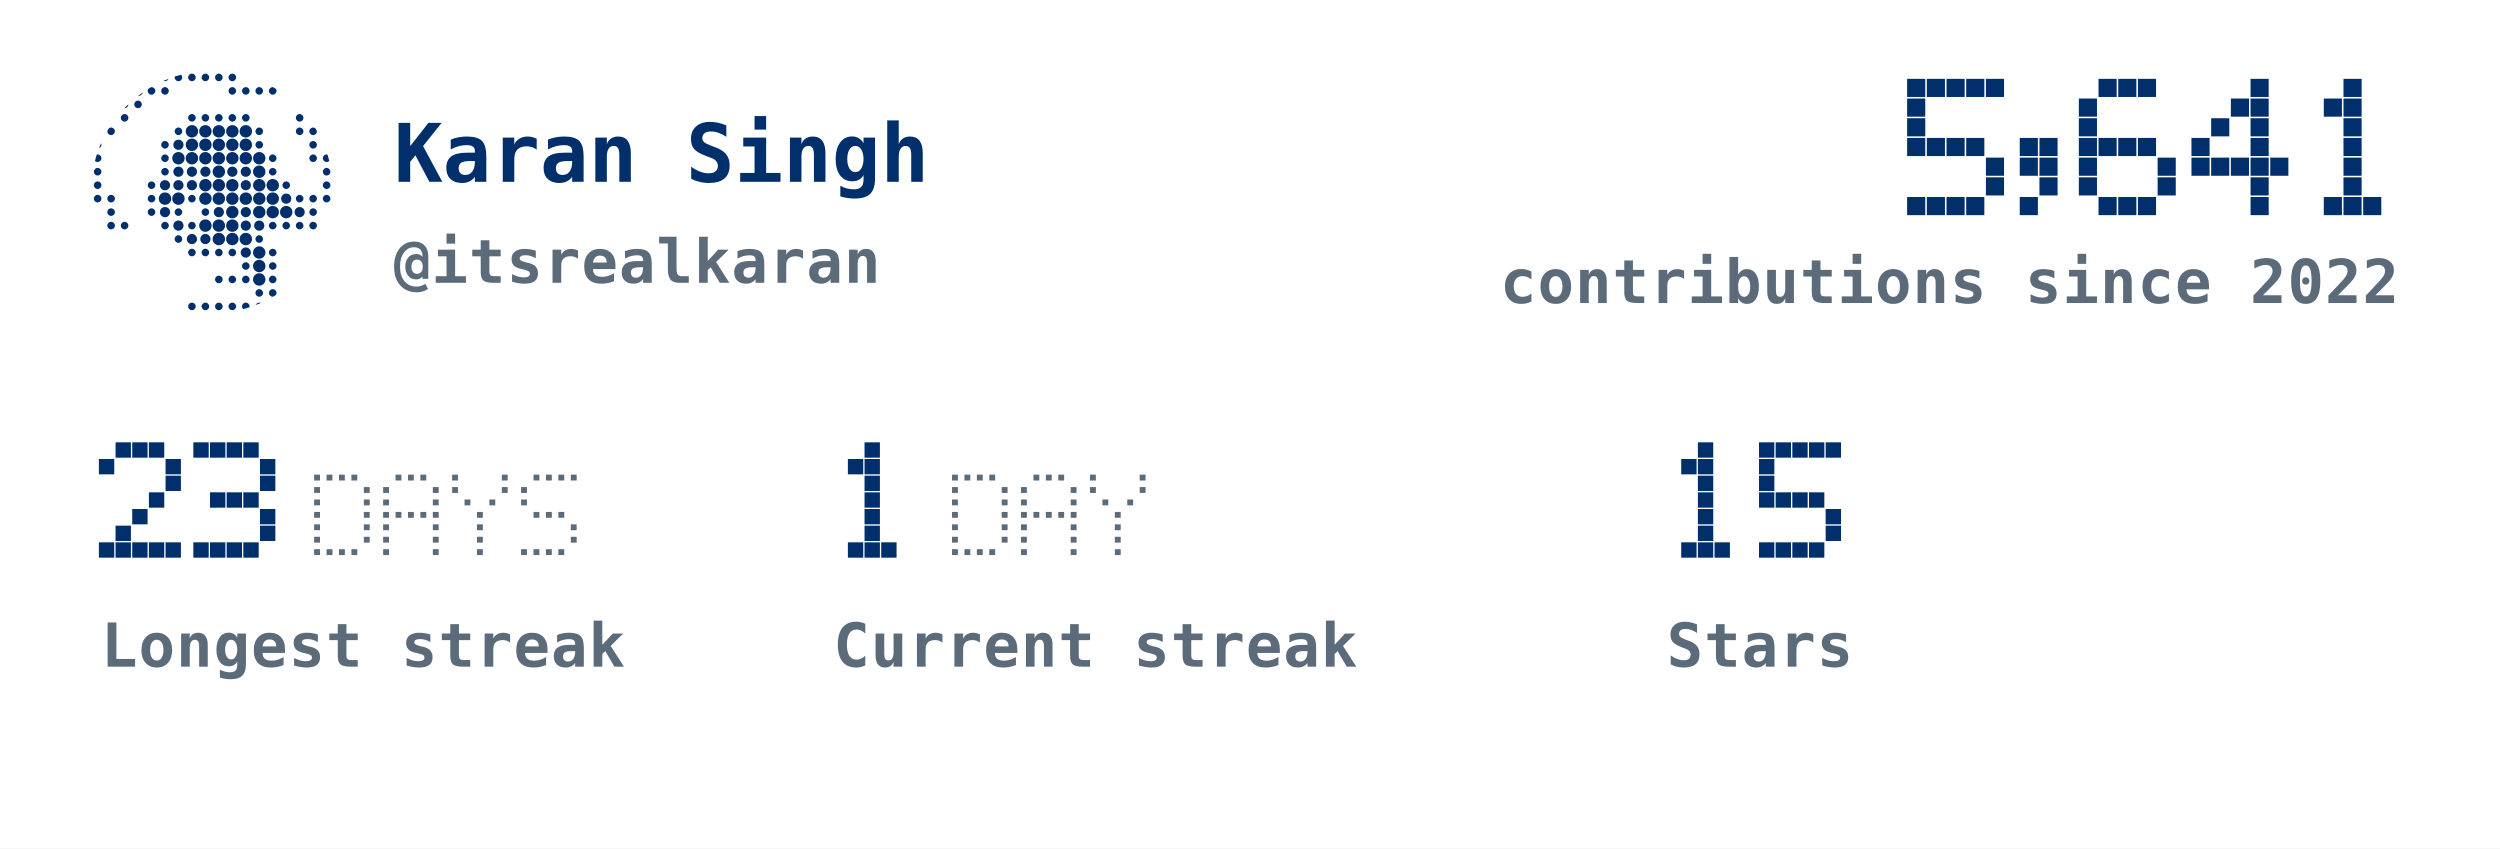
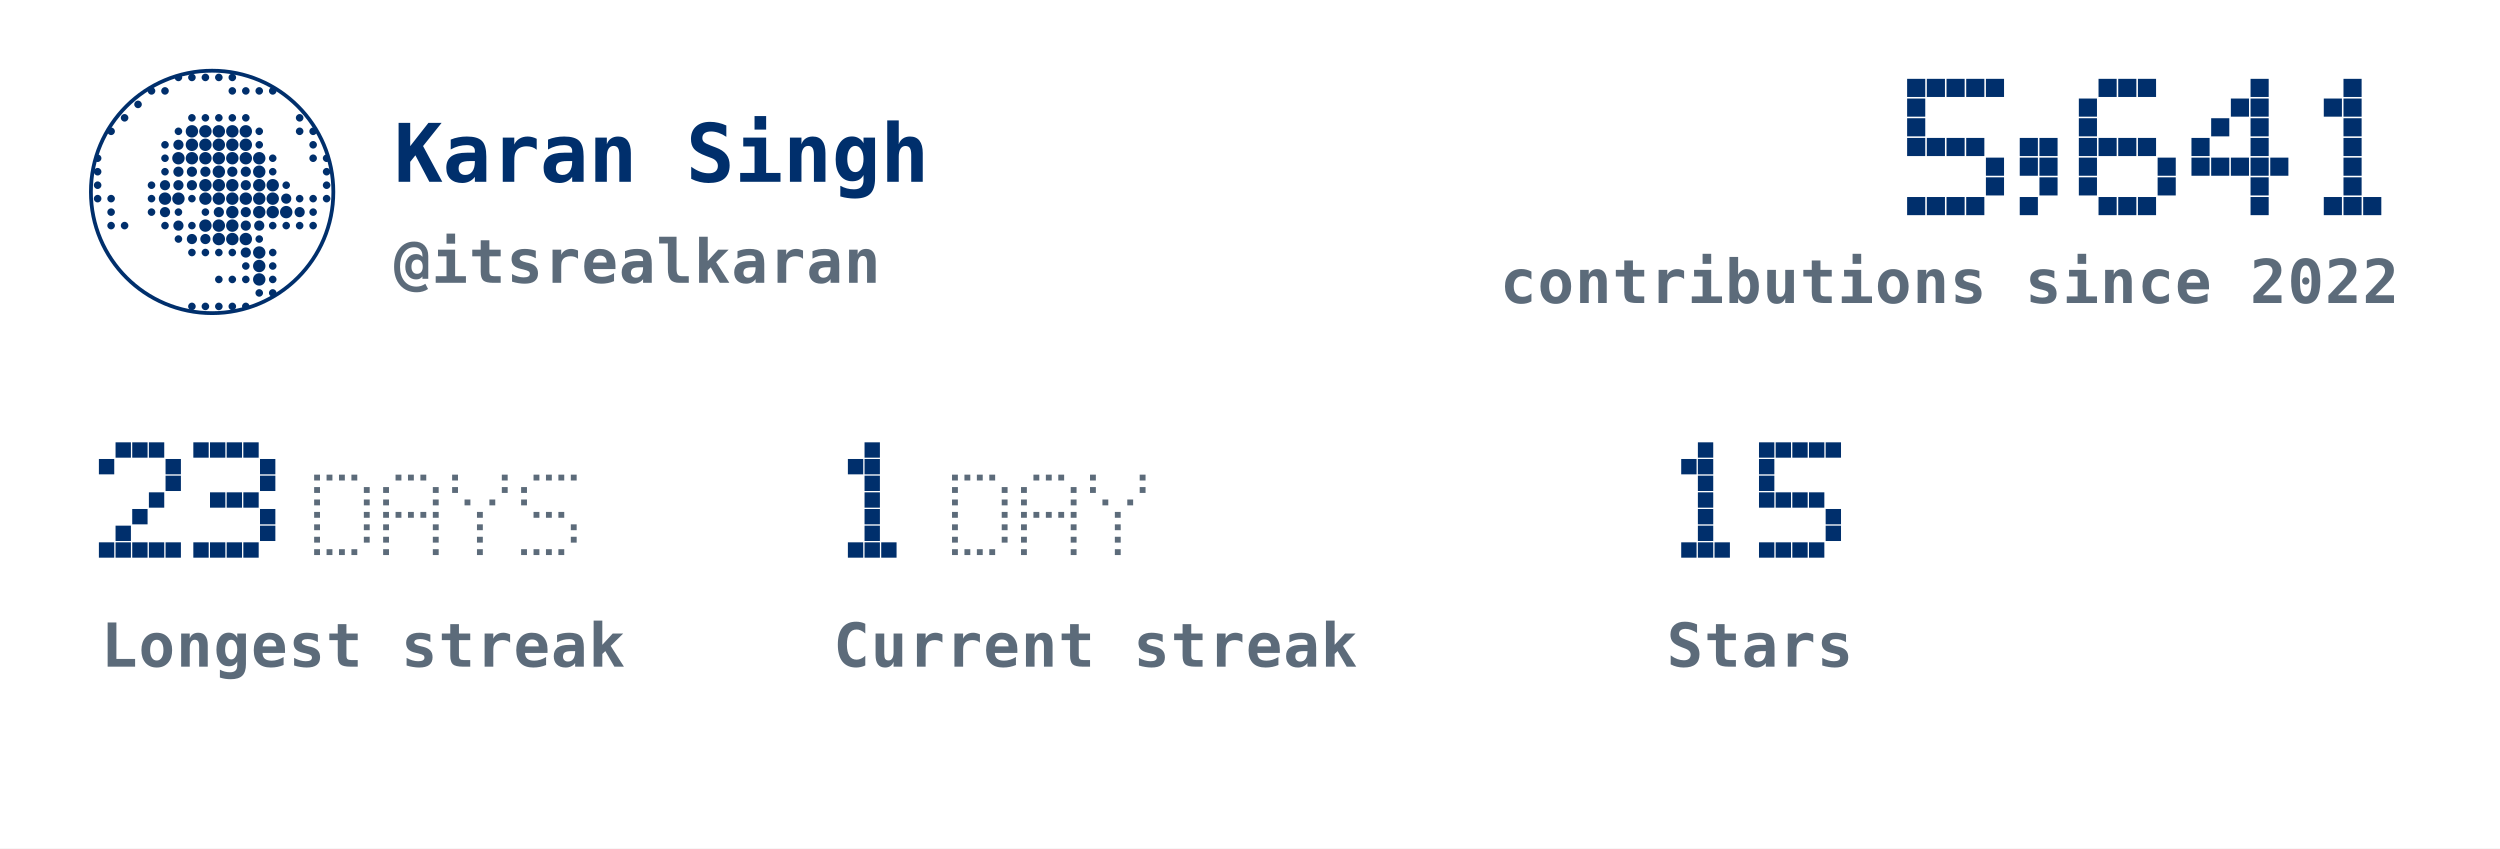
<svg xmlns="http://www.w3.org/2000/svg" width="495" height="168" viewBox="0 0 495 168" role="img">
  <rect width="495" height="168" fill="#FFFFFF" />
  <rect x="20" y="20" width="0" height="0" fill="#002F6C" />
  <clipPath id="pfp">
    <circle cx="42.00" cy="38.00" r="24.00" />
  </clipPath>
  <g clip-path="url(#pfp)">
    <circle cx="27.33" cy="15.33" r="0.75" fill="#002F6C" />
    <circle cx="32.67" cy="15.33" r="0.75" fill="#002F6C" />
    <circle cx="35.33" cy="15.33" r="0.75" fill="#002F6C" />
    <circle cx="38.00" cy="15.33" r="0.75" fill="#002F6C" />
    <circle cx="40.67" cy="15.33" r="0.75" fill="#002F6C" />
    <circle cx="43.33" cy="15.33" r="0.75" fill="#002F6C" />
    <circle cx="46.00" cy="15.33" r="0.75" fill="#002F6C" />
    <circle cx="24.67" cy="18.00" r="0.75" fill="#002F6C" />
    <circle cx="27.33" cy="18.00" r="1.01" fill="#002F6C" />
    <circle cx="30.00" cy="18.00" r="0.75" fill="#002F6C" />
    <circle cx="32.67" cy="18.00" r="0.75" fill="#002F6C" />
    <circle cx="46.00" cy="18.00" r="0.75" fill="#002F6C" />
    <circle cx="48.67" cy="18.00" r="0.75" fill="#002F6C" />
    <circle cx="51.33" cy="18.00" r="0.75" fill="#002F6C" />
    <circle cx="54.00" cy="18.00" r="0.75" fill="#002F6C" />
    <circle cx="24.67" cy="20.67" r="0.75" fill="#002F6C" />
    <circle cx="27.33" cy="20.67" r="0.75" fill="#002F6C" />
    <circle cx="22.00" cy="23.33" r="0.75" fill="#002F6C" />
    <circle cx="24.67" cy="23.33" r="0.75" fill="#002F6C" />
    <circle cx="38.00" cy="23.33" r="0.75" fill="#002F6C" />
    <circle cx="40.67" cy="23.33" r="0.75" fill="#002F6C" />
    <circle cx="43.33" cy="23.33" r="0.75" fill="#002F6C" />
    <circle cx="46.00" cy="23.33" r="0.75" fill="#002F6C" />
    <circle cx="48.67" cy="23.33" r="0.75" fill="#002F6C" />
    <circle cx="59.33" cy="23.33" r="0.75" fill="#002F6C" />
    <circle cx="22.00" cy="26.00" r="0.75" fill="#002F6C" />
    <circle cx="35.33" cy="26.00" r="0.75" fill="#002F6C" />
    <circle cx="38.00" cy="26.00" r="1.23" fill="#002F6C" />
    <circle cx="40.67" cy="26.00" r="1.23" fill="#002F6C" />
    <circle cx="43.33" cy="26.00" r="1.23" fill="#002F6C" />
    <circle cx="46.00" cy="26.00" r="1.23" fill="#002F6C" />
    <circle cx="48.67" cy="26.00" r="1.23" fill="#002F6C" />
    <circle cx="51.33" cy="26.00" r="0.75" fill="#002F6C" />
    <circle cx="59.33" cy="26.00" r="0.75" fill="#002F6C" />
    <circle cx="62.00" cy="26.00" r="0.75" fill="#002F6C" />
    <circle cx="19.33" cy="28.67" r="0.75" fill="#002F6C" />
    <circle cx="32.67" cy="28.67" r="0.75" fill="#002F6C" />
    <circle cx="35.33" cy="28.67" r="1.01" fill="#002F6C" />
    <circle cx="38.00" cy="28.67" r="1.23" fill="#002F6C" />
    <circle cx="40.67" cy="28.67" r="1.23" fill="#002F6C" />
    <circle cx="43.33" cy="28.67" r="1.23" fill="#002F6C" />
    <circle cx="46.00" cy="28.67" r="1.23" fill="#002F6C" />
    <circle cx="48.67" cy="28.67" r="1.23" fill="#002F6C" />
    <circle cx="51.33" cy="28.67" r="0.75" fill="#002F6C" />
    <circle cx="62.00" cy="28.67" r="0.75" fill="#002F6C" />
    <circle cx="19.33" cy="31.33" r="0.75" fill="#002F6C" />
    <circle cx="32.67" cy="31.33" r="0.75" fill="#002F6C" />
    <circle cx="35.33" cy="31.33" r="1.23" fill="#002F6C" />
    <circle cx="38.00" cy="31.33" r="1.23" fill="#002F6C" />
    <circle cx="40.67" cy="31.33" r="1.23" fill="#002F6C" />
    <circle cx="43.33" cy="31.33" r="1.23" fill="#002F6C" />
    <circle cx="46.00" cy="31.33" r="1.23" fill="#002F6C" />
    <circle cx="48.67" cy="31.33" r="1.23" fill="#002F6C" />
    <circle cx="51.33" cy="31.33" r="1.23" fill="#002F6C" />
    <circle cx="54.00" cy="31.33" r="0.75" fill="#002F6C" />
    <circle cx="62.00" cy="31.33" r="0.75" fill="#002F6C" />
    <circle cx="64.67" cy="31.33" r="0.75" fill="#002F6C" />
    <circle cx="19.33" cy="34.00" r="0.75" fill="#002F6C" />
    <circle cx="32.67" cy="34.00" r="0.75" fill="#002F6C" />
    <circle cx="35.33" cy="34.00" r="1.01" fill="#002F6C" />
    <circle cx="38.00" cy="34.00" r="1.01" fill="#002F6C" />
    <circle cx="40.67" cy="34.00" r="1.01" fill="#002F6C" />
    <circle cx="43.33" cy="34.00" r="1.23" fill="#002F6C" />
    <circle cx="46.00" cy="34.00" r="1.01" fill="#002F6C" />
    <circle cx="48.67" cy="34.00" r="1.01" fill="#002F6C" />
    <circle cx="51.33" cy="34.00" r="1.23" fill="#002F6C" />
    <circle cx="54.00" cy="34.00" r="0.75" fill="#002F6C" />
    <circle cx="64.67" cy="34.00" r="0.75" fill="#002F6C" />
    <circle cx="19.33" cy="36.67" r="0.75" fill="#002F6C" />
    <circle cx="30.00" cy="36.67" r="0.75" fill="#002F6C" />
    <circle cx="32.67" cy="36.67" r="1.01" fill="#002F6C" />
    <circle cx="35.33" cy="36.67" r="1.01" fill="#002F6C" />
    <circle cx="38.00" cy="36.67" r="1.01" fill="#002F6C" />
    <circle cx="40.67" cy="36.67" r="1.23" fill="#002F6C" />
    <circle cx="43.33" cy="36.67" r="1.23" fill="#002F6C" />
    <circle cx="46.00" cy="36.67" r="1.23" fill="#002F6C" />
    <circle cx="48.67" cy="36.67" r="1.01" fill="#002F6C" />
    <circle cx="51.33" cy="36.67" r="1.23" fill="#002F6C" />
    <circle cx="54.00" cy="36.67" r="1.23" fill="#002F6C" />
    <circle cx="56.67" cy="36.67" r="0.75" fill="#002F6C" />
    <circle cx="64.67" cy="36.67" r="0.75" fill="#002F6C" />
    <circle cx="19.33" cy="39.33" r="0.75" fill="#002F6C" />
    <circle cx="22.00" cy="39.33" r="0.75" fill="#002F6C" />
    <circle cx="30.00" cy="39.33" r="0.75" fill="#002F6C" />
    <circle cx="32.67" cy="39.33" r="1.23" fill="#002F6C" />
    <circle cx="35.33" cy="39.33" r="1.23" fill="#002F6C" />
    <circle cx="38.00" cy="39.33" r="0.75" fill="#002F6C" />
    <circle cx="40.67" cy="39.33" r="1.23" fill="#002F6C" />
    <circle cx="43.33" cy="39.33" r="1.23" fill="#002F6C" />
    <circle cx="46.00" cy="39.33" r="1.23" fill="#002F6C" />
    <circle cx="48.67" cy="39.33" r="1.23" fill="#002F6C" />
    <circle cx="51.33" cy="39.33" r="1.23" fill="#002F6C" />
    <circle cx="54.00" cy="39.33" r="1.23" fill="#002F6C" />
    <circle cx="56.67" cy="39.33" r="1.01" fill="#002F6C" />
    <circle cx="59.33" cy="39.33" r="0.75" fill="#002F6C" />
    <circle cx="62.00" cy="39.33" r="0.75" fill="#002F6C" />
    <circle cx="64.67" cy="39.33" r="0.75" fill="#002F6C" />
    <circle cx="22.00" cy="42.00" r="0.75" fill="#002F6C" />
    <circle cx="30.00" cy="42.00" r="0.75" fill="#002F6C" />
    <circle cx="32.67" cy="42.00" r="1.01" fill="#002F6C" />
    <circle cx="35.33" cy="42.00" r="0.75" fill="#002F6C" />
    <circle cx="40.67" cy="42.00" r="0.75" fill="#002F6C" />
    <circle cx="43.33" cy="42.00" r="1.01" fill="#002F6C" />
    <circle cx="46.00" cy="42.00" r="1.23" fill="#002F6C" />
    <circle cx="48.67" cy="42.00" r="1.01" fill="#002F6C" />
    <circle cx="51.33" cy="42.00" r="1.23" fill="#002F6C" />
    <circle cx="54.00" cy="42.00" r="1.23" fill="#002F6C" />
    <circle cx="56.67" cy="42.00" r="1.23" fill="#002F6C" />
    <circle cx="59.33" cy="42.00" r="1.01" fill="#002F6C" />
    <circle cx="62.00" cy="42.00" r="0.75" fill="#002F6C" />
    <circle cx="22.00" cy="44.67" r="0.75" fill="#002F6C" />
    <circle cx="24.67" cy="44.67" r="0.75" fill="#002F6C" />
    <circle cx="32.67" cy="44.67" r="0.75" fill="#002F6C" />
    <circle cx="35.33" cy="44.67" r="1.01" fill="#002F6C" />
    <circle cx="38.00" cy="44.67" r="0.75" fill="#002F6C" />
    <circle cx="40.67" cy="44.67" r="1.23" fill="#002F6C" />
    <circle cx="43.33" cy="44.67" r="1.23" fill="#002F6C" />
    <circle cx="46.00" cy="44.67" r="1.23" fill="#002F6C" />
    <circle cx="48.67" cy="44.67" r="1.01" fill="#002F6C" />
    <circle cx="51.33" cy="44.67" r="1.01" fill="#002F6C" />
    <circle cx="54.00" cy="44.67" r="0.75" fill="#002F6C" />
    <circle cx="56.67" cy="44.67" r="0.75" fill="#002F6C" />
    <circle cx="59.33" cy="44.67" r="0.75" fill="#002F6C" />
    <circle cx="62.00" cy="44.67" r="0.75" fill="#002F6C" />
    <circle cx="35.33" cy="47.33" r="0.75" fill="#002F6C" />
    <circle cx="38.00" cy="47.33" r="1.01" fill="#002F6C" />
    <circle cx="40.67" cy="47.33" r="1.01" fill="#002F6C" />
    <circle cx="43.33" cy="47.33" r="1.23" fill="#002F6C" />
    <circle cx="46.00" cy="47.33" r="1.23" fill="#002F6C" />
    <circle cx="48.67" cy="47.33" r="1.23" fill="#002F6C" />
    <circle cx="51.33" cy="47.33" r="0.75" fill="#002F6C" />
    <circle cx="38.00" cy="50.00" r="0.75" fill="#002F6C" />
    <circle cx="40.67" cy="50.00" r="0.75" fill="#002F6C" />
    <circle cx="43.33" cy="50.00" r="0.75" fill="#002F6C" />
    <circle cx="46.00" cy="50.00" r="0.75" fill="#002F6C" />
    <circle cx="48.67" cy="50.00" r="1.01" fill="#002F6C" />
    <circle cx="51.33" cy="50.00" r="1.23" fill="#002F6C" />
    <circle cx="54.00" cy="50.00" r="0.75" fill="#002F6C" />
    <circle cx="48.67" cy="52.67" r="0.75" fill="#002F6C" />
    <circle cx="51.33" cy="52.67" r="1.23" fill="#002F6C" />
    <circle cx="54.00" cy="52.67" r="0.75" fill="#002F6C" />
    <circle cx="43.33" cy="55.33" r="0.75" fill="#002F6C" />
    <circle cx="46.00" cy="55.33" r="0.75" fill="#002F6C" />
    <circle cx="48.67" cy="55.33" r="0.75" fill="#002F6C" />
    <circle cx="51.33" cy="55.33" r="1.23" fill="#002F6C" />
    <circle cx="54.00" cy="55.33" r="0.75" fill="#002F6C" />
    <circle cx="51.33" cy="58.00" r="0.75" fill="#002F6C" />
    <circle cx="54.00" cy="58.00" r="0.75" fill="#002F6C" />
    <circle cx="38.00" cy="60.67" r="0.75" fill="#002F6C" />
    <circle cx="40.67" cy="60.67" r="0.75" fill="#002F6C" />
    <circle cx="43.33" cy="60.67" r="0.75" fill="#002F6C" />
    <circle cx="46.00" cy="60.67" r="0.75" fill="#002F6C" />
    <circle cx="48.67" cy="60.67" r="0.75" fill="#002F6C" />
    <circle cx="51.33" cy="60.67" r="0.75" fill="#002F6C" />
  </g>
+   <circle cx="42.00" cy="38.00" r="24.00" fill="none" stroke="#002F6C" stroke-width="0.75" />
  <text x="78" y="36" fill="#002F6C" text-anchor="start" font-family="ui-monospace, Geist Mono, monospace" font-weight="700" font-size="16" letter-spacing="0" dominant-baseline="auto">Karan Singh</text>
  <text x="78" y="56" fill="#5C6B7A" text-anchor="start" font-family="ui-monospace, Geist Mono, monospace" font-weight="700" font-size="12" letter-spacing="0.2" dominant-baseline="auto">@itsrealkaran</text>
  <rect x="377.61" y="15.61" width="3.59" height="3.59" fill="#002F6C" />
  <rect x="381.51" y="15.61" width="3.59" height="3.59" fill="#002F6C" />
  <rect x="385.41" y="15.61" width="3.59" height="3.59" fill="#002F6C" />
  <rect x="389.31" y="15.61" width="3.59" height="3.59" fill="#002F6C" />
  <rect x="393.21" y="15.61" width="3.59" height="3.59" fill="#002F6C" />
  <rect x="377.61" y="19.51" width="3.59" height="3.59" fill="#002F6C" />
  <rect x="377.61" y="23.41" width="3.59" height="3.59" fill="#002F6C" />
  <rect x="377.61" y="27.31" width="3.59" height="3.59" fill="#002F6C" />
  <rect x="381.51" y="27.31" width="3.59" height="3.59" fill="#002F6C" />
  <rect x="385.41" y="27.31" width="3.59" height="3.59" fill="#002F6C" />
  <rect x="389.31" y="27.31" width="3.59" height="3.59" fill="#002F6C" />
  <rect x="393.21" y="31.21" width="3.59" height="3.59" fill="#002F6C" />
  <rect x="393.21" y="35.11" width="3.59" height="3.59" fill="#002F6C" />
  <rect x="377.61" y="39.01" width="3.59" height="3.59" fill="#002F6C" />
  <rect x="381.51" y="39.01" width="3.59" height="3.59" fill="#002F6C" />
  <rect x="385.41" y="39.01" width="3.59" height="3.59" fill="#002F6C" />
  <rect x="389.31" y="39.01" width="3.59" height="3.59" fill="#002F6C" />
  <rect x="399.91" y="27.31" width="3.59" height="3.59" fill="#002F6C" />
  <rect x="403.81" y="27.31" width="3.59" height="3.59" fill="#002F6C" />
  <rect x="399.91" y="31.21" width="3.59" height="3.59" fill="#002F6C" />
  <rect x="403.81" y="31.21" width="3.59" height="3.59" fill="#002F6C" />
  <rect x="403.81" y="35.11" width="3.59" height="3.59" fill="#002F6C" />
  <rect x="399.91" y="39.01" width="3.59" height="3.59" fill="#002F6C" />
  <rect x="415.51" y="15.61" width="3.59" height="3.59" fill="#002F6C" />
  <rect x="419.41" y="15.61" width="3.59" height="3.59" fill="#002F6C" />
  <rect x="423.31" y="15.61" width="3.59" height="3.59" fill="#002F6C" />
  <rect x="411.61" y="19.51" width="3.59" height="3.59" fill="#002F6C" />
  <rect x="411.61" y="23.41" width="3.59" height="3.59" fill="#002F6C" />
  <rect x="411.61" y="27.31" width="3.59" height="3.59" fill="#002F6C" />
  <rect x="415.51" y="27.31" width="3.59" height="3.59" fill="#002F6C" />
  <rect x="419.41" y="27.31" width="3.59" height="3.59" fill="#002F6C" />
  <rect x="423.31" y="27.31" width="3.59" height="3.59" fill="#002F6C" />
  <rect x="411.61" y="31.21" width="3.59" height="3.59" fill="#002F6C" />
  <rect x="427.21" y="31.21" width="3.59" height="3.59" fill="#002F6C" />
  <rect x="411.61" y="35.11" width="3.59" height="3.59" fill="#002F6C" />
  <rect x="427.21" y="35.11" width="3.59" height="3.59" fill="#002F6C" />
  <rect x="415.51" y="39.01" width="3.59" height="3.59" fill="#002F6C" />
  <rect x="419.41" y="39.01" width="3.59" height="3.59" fill="#002F6C" />
  <rect x="423.31" y="39.01" width="3.59" height="3.59" fill="#002F6C" />
  <rect x="445.61" y="15.61" width="3.59" height="3.59" fill="#002F6C" />
  <rect x="441.71" y="19.51" width="3.59" height="3.59" fill="#002F6C" />
  <rect x="445.61" y="19.51" width="3.59" height="3.59" fill="#002F6C" />
  <rect x="437.81" y="23.41" width="3.59" height="3.59" fill="#002F6C" />
  <rect x="445.61" y="23.41" width="3.59" height="3.59" fill="#002F6C" />
  <rect x="433.91" y="27.31" width="3.59" height="3.59" fill="#002F6C" />
  <rect x="445.61" y="27.31" width="3.59" height="3.59" fill="#002F6C" />
  <rect x="433.91" y="31.21" width="3.59" height="3.59" fill="#002F6C" />
  <rect x="437.81" y="31.21" width="3.59" height="3.59" fill="#002F6C" />
  <rect x="441.71" y="31.21" width="3.59" height="3.59" fill="#002F6C" />
  <rect x="445.61" y="31.21" width="3.59" height="3.59" fill="#002F6C" />
  <rect x="449.51" y="31.21" width="3.59" height="3.59" fill="#002F6C" />
  <rect x="445.61" y="35.11" width="3.59" height="3.59" fill="#002F6C" />
  <rect x="445.61" y="39.01" width="3.59" height="3.59" fill="#002F6C" />
  <rect x="464.01" y="15.61" width="3.59" height="3.59" fill="#002F6C" />
  <rect x="460.11" y="19.51" width="3.59" height="3.59" fill="#002F6C" />
  <rect x="464.01" y="19.51" width="3.59" height="3.59" fill="#002F6C" />
  <rect x="464.01" y="23.41" width="3.59" height="3.59" fill="#002F6C" />
  <rect x="464.01" y="27.31" width="3.59" height="3.59" fill="#002F6C" />
  <rect x="464.01" y="31.21" width="3.59" height="3.59" fill="#002F6C" />
  <rect x="464.01" y="35.11" width="3.59" height="3.59" fill="#002F6C" />
  <rect x="460.11" y="39.01" width="3.59" height="3.59" fill="#002F6C" />
  <rect x="464.01" y="39.01" width="3.59" height="3.59" fill="#002F6C" />
  <rect x="467.91" y="39.01" width="3.59" height="3.59" fill="#002F6C" />
  <text x="475" y="60" fill="#5C6B7A" text-anchor="end" font-family="ui-monospace, Geist Mono, monospace" font-weight="700" font-size="12" letter-spacing="0.2" dominant-baseline="auto">contributions since 2022</text>
  <rect x="22.88" y="87.58" width="3.04" height="3.04" fill="#002F6C" />
  <rect x="26.18" y="87.58" width="3.04" height="3.04" fill="#002F6C" />
  <rect x="29.48" y="87.58" width="3.04" height="3.04" fill="#002F6C" />
  <rect x="19.58" y="90.88" width="3.04" height="3.04" fill="#002F6C" />
  <rect x="32.78" y="90.88" width="3.04" height="3.04" fill="#002F6C" />
  <rect x="32.78" y="94.18" width="3.04" height="3.04" fill="#002F6C" />
  <rect x="29.48" y="97.48" width="3.04" height="3.04" fill="#002F6C" />
  <rect x="26.18" y="100.78" width="3.04" height="3.04" fill="#002F6C" />
  <rect x="22.88" y="104.08" width="3.04" height="3.04" fill="#002F6C" />
  <rect x="19.58" y="107.38" width="3.04" height="3.04" fill="#002F6C" />
  <rect x="22.88" y="107.38" width="3.04" height="3.04" fill="#002F6C" />
  <rect x="26.18" y="107.38" width="3.04" height="3.04" fill="#002F6C" />
  <rect x="29.48" y="107.38" width="3.04" height="3.04" fill="#002F6C" />
  <rect x="32.78" y="107.38" width="3.04" height="3.04" fill="#002F6C" />
  <rect x="38.28" y="87.58" width="3.04" height="3.04" fill="#002F6C" />
  <rect x="41.58" y="87.58" width="3.04" height="3.04" fill="#002F6C" />
  <rect x="44.88" y="87.58" width="3.04" height="3.04" fill="#002F6C" />
  <rect x="48.18" y="87.58" width="3.04" height="3.04" fill="#002F6C" />
  <rect x="51.48" y="90.88" width="3.04" height="3.04" fill="#002F6C" />
  <rect x="51.48" y="94.18" width="3.04" height="3.04" fill="#002F6C" />
  <rect x="41.58" y="97.48" width="3.04" height="3.04" fill="#002F6C" />
  <rect x="44.88" y="97.48" width="3.04" height="3.04" fill="#002F6C" />
  <rect x="48.18" y="97.48" width="3.04" height="3.04" fill="#002F6C" />
  <rect x="51.48" y="100.78" width="3.04" height="3.04" fill="#002F6C" />
  <rect x="51.48" y="104.08" width="3.04" height="3.04" fill="#002F6C" />
  <rect x="38.28" y="107.38" width="3.04" height="3.04" fill="#002F6C" />
  <rect x="41.58" y="107.38" width="3.04" height="3.04" fill="#002F6C" />
  <rect x="44.88" y="107.38" width="3.04" height="3.04" fill="#002F6C" />
  <rect x="48.18" y="107.38" width="3.04" height="3.04" fill="#002F6C" />
  <rect x="62.20" y="93.98" width="1.16" height="1.16" fill="#5C6B7A" />
  <rect x="64.66" y="93.98" width="1.16" height="1.16" fill="#5C6B7A" />
  <rect x="67.12" y="93.98" width="1.16" height="1.16" fill="#5C6B7A" />
  <rect x="69.58" y="93.98" width="1.16" height="1.16" fill="#5C6B7A" />
  <rect x="62.20" y="96.44" width="1.16" height="1.16" fill="#5C6B7A" />
  <rect x="72.04" y="96.44" width="1.16" height="1.16" fill="#5C6B7A" />
  <rect x="62.20" y="98.90" width="1.16" height="1.16" fill="#5C6B7A" />
  <rect x="72.04" y="98.90" width="1.16" height="1.16" fill="#5C6B7A" />
  <rect x="62.20" y="101.36" width="1.16" height="1.16" fill="#5C6B7A" />
  <rect x="72.04" y="101.36" width="1.16" height="1.16" fill="#5C6B7A" />
  <rect x="62.20" y="103.82" width="1.16" height="1.16" fill="#5C6B7A" />
  <rect x="72.04" y="103.82" width="1.16" height="1.16" fill="#5C6B7A" />
  <rect x="62.20" y="106.28" width="1.16" height="1.16" fill="#5C6B7A" />
  <rect x="72.04" y="106.28" width="1.16" height="1.16" fill="#5C6B7A" />
  <rect x="62.20" y="108.74" width="1.16" height="1.16" fill="#5C6B7A" />
  <rect x="64.66" y="108.74" width="1.16" height="1.16" fill="#5C6B7A" />
  <rect x="67.12" y="108.74" width="1.16" height="1.16" fill="#5C6B7A" />
  <rect x="69.58" y="108.74" width="1.16" height="1.16" fill="#5C6B7A" />
  <rect x="78.32" y="93.98" width="1.16" height="1.16" fill="#5C6B7A" />
  <rect x="80.78" y="93.98" width="1.16" height="1.16" fill="#5C6B7A" />
  <rect x="83.24" y="93.98" width="1.16" height="1.16" fill="#5C6B7A" />
  <rect x="75.86" y="96.44" width="1.16" height="1.16" fill="#5C6B7A" />
  <rect x="85.70" y="96.44" width="1.16" height="1.16" fill="#5C6B7A" />
  <rect x="75.86" y="98.90" width="1.16" height="1.16" fill="#5C6B7A" />
  <rect x="85.70" y="98.90" width="1.16" height="1.16" fill="#5C6B7A" />
  <rect x="75.86" y="101.36" width="1.16" height="1.16" fill="#5C6B7A" />
  <rect x="78.32" y="101.36" width="1.16" height="1.16" fill="#5C6B7A" />
  <rect x="80.78" y="101.36" width="1.16" height="1.16" fill="#5C6B7A" />
  <rect x="83.24" y="101.36" width="1.16" height="1.16" fill="#5C6B7A" />
  <rect x="85.70" y="101.36" width="1.16" height="1.16" fill="#5C6B7A" />
  <rect x="75.86" y="103.82" width="1.16" height="1.16" fill="#5C6B7A" />
  <rect x="85.70" y="103.82" width="1.16" height="1.16" fill="#5C6B7A" />
  <rect x="75.86" y="106.28" width="1.16" height="1.16" fill="#5C6B7A" />
  <rect x="85.70" y="106.28" width="1.16" height="1.16" fill="#5C6B7A" />
  <rect x="75.86" y="108.74" width="1.16" height="1.16" fill="#5C6B7A" />
  <rect x="85.70" y="108.74" width="1.16" height="1.16" fill="#5C6B7A" />
  <rect x="89.52" y="93.98" width="1.16" height="1.16" fill="#5C6B7A" />
  <rect x="99.36" y="93.98" width="1.16" height="1.16" fill="#5C6B7A" />
  <rect x="89.52" y="96.44" width="1.16" height="1.16" fill="#5C6B7A" />
  <rect x="99.36" y="96.44" width="1.16" height="1.16" fill="#5C6B7A" />
  <rect x="91.98" y="98.90" width="1.16" height="1.16" fill="#5C6B7A" />
  <rect x="96.90" y="98.90" width="1.16" height="1.16" fill="#5C6B7A" />
  <rect x="94.44" y="101.36" width="1.16" height="1.16" fill="#5C6B7A" />
  <rect x="94.44" y="103.82" width="1.16" height="1.16" fill="#5C6B7A" />
  <rect x="94.44" y="106.28" width="1.16" height="1.16" fill="#5C6B7A" />
  <rect x="94.44" y="108.74" width="1.16" height="1.16" fill="#5C6B7A" />
  <rect x="105.64" y="93.98" width="1.16" height="1.16" fill="#5C6B7A" />
  <rect x="108.10" y="93.98" width="1.16" height="1.16" fill="#5C6B7A" />
  <rect x="110.56" y="93.98" width="1.16" height="1.16" fill="#5C6B7A" />
  <rect x="113.02" y="93.98" width="1.16" height="1.16" fill="#5C6B7A" />
  <rect x="103.18" y="96.44" width="1.16" height="1.16" fill="#5C6B7A" />
  <rect x="103.18" y="98.90" width="1.16" height="1.16" fill="#5C6B7A" />
  <rect x="105.64" y="101.36" width="1.16" height="1.16" fill="#5C6B7A" />
  <rect x="108.10" y="101.36" width="1.16" height="1.16" fill="#5C6B7A" />
  <rect x="110.56" y="101.36" width="1.16" height="1.16" fill="#5C6B7A" />
  <rect x="113.02" y="103.82" width="1.16" height="1.16" fill="#5C6B7A" />
  <rect x="113.02" y="106.28" width="1.16" height="1.16" fill="#5C6B7A" />
  <rect x="103.18" y="108.74" width="1.16" height="1.16" fill="#5C6B7A" />
  <rect x="105.64" y="108.74" width="1.16" height="1.16" fill="#5C6B7A" />
  <rect x="108.10" y="108.74" width="1.16" height="1.16" fill="#5C6B7A" />
  <rect x="110.56" y="108.74" width="1.16" height="1.16" fill="#5C6B7A" />
  <text x="20" y="132" fill="#5C6B7A" text-anchor="start" font-family="ui-monospace, Geist Mono, monospace" font-weight="700" font-size="12" letter-spacing="0.2" dominant-baseline="auto">Longest streak</text>
  <rect x="171.18" y="87.58" width="3.04" height="3.04" fill="#002F6C" />
  <rect x="167.88" y="90.88" width="3.04" height="3.04" fill="#002F6C" />
  <rect x="171.18" y="90.88" width="3.04" height="3.04" fill="#002F6C" />
  <rect x="171.18" y="94.18" width="3.04" height="3.04" fill="#002F6C" />
  <rect x="171.18" y="97.48" width="3.04" height="3.04" fill="#002F6C" />
  <rect x="171.18" y="100.78" width="3.04" height="3.04" fill="#002F6C" />
  <rect x="171.18" y="104.08" width="3.04" height="3.04" fill="#002F6C" />
  <rect x="167.88" y="107.38" width="3.04" height="3.04" fill="#002F6C" />
  <rect x="171.18" y="107.38" width="3.04" height="3.04" fill="#002F6C" />
  <rect x="174.48" y="107.38" width="3.04" height="3.04" fill="#002F6C" />
  <rect x="188.50" y="93.98" width="1.16" height="1.16" fill="#5C6B7A" />
  <rect x="190.96" y="93.98" width="1.16" height="1.16" fill="#5C6B7A" />
  <rect x="193.42" y="93.98" width="1.16" height="1.16" fill="#5C6B7A" />
  <rect x="195.88" y="93.98" width="1.16" height="1.16" fill="#5C6B7A" />
  <rect x="188.50" y="96.44" width="1.16" height="1.16" fill="#5C6B7A" />
  <rect x="198.34" y="96.44" width="1.16" height="1.16" fill="#5C6B7A" />
  <rect x="188.50" y="98.90" width="1.16" height="1.16" fill="#5C6B7A" />
  <rect x="198.34" y="98.90" width="1.16" height="1.16" fill="#5C6B7A" />
  <rect x="188.50" y="101.36" width="1.16" height="1.16" fill="#5C6B7A" />
  <rect x="198.34" y="101.36" width="1.16" height="1.16" fill="#5C6B7A" />
  <rect x="188.50" y="103.82" width="1.16" height="1.16" fill="#5C6B7A" />
  <rect x="198.34" y="103.82" width="1.16" height="1.16" fill="#5C6B7A" />
  <rect x="188.50" y="106.28" width="1.16" height="1.16" fill="#5C6B7A" />
  <rect x="198.34" y="106.28" width="1.16" height="1.16" fill="#5C6B7A" />
  <rect x="188.50" y="108.74" width="1.16" height="1.16" fill="#5C6B7A" />
  <rect x="190.96" y="108.74" width="1.16" height="1.16" fill="#5C6B7A" />
  <rect x="193.42" y="108.74" width="1.16" height="1.16" fill="#5C6B7A" />
  <rect x="195.88" y="108.74" width="1.16" height="1.16" fill="#5C6B7A" />
  <rect x="204.62" y="93.98" width="1.16" height="1.16" fill="#5C6B7A" />
  <rect x="207.08" y="93.98" width="1.16" height="1.16" fill="#5C6B7A" />
  <rect x="209.54" y="93.98" width="1.16" height="1.16" fill="#5C6B7A" />
  <rect x="202.16" y="96.44" width="1.16" height="1.16" fill="#5C6B7A" />
  <rect x="212.00" y="96.44" width="1.16" height="1.16" fill="#5C6B7A" />
  <rect x="202.16" y="98.90" width="1.16" height="1.16" fill="#5C6B7A" />
  <rect x="212.00" y="98.90" width="1.16" height="1.16" fill="#5C6B7A" />
  <rect x="202.16" y="101.36" width="1.16" height="1.16" fill="#5C6B7A" />
  <rect x="204.62" y="101.36" width="1.16" height="1.16" fill="#5C6B7A" />
  <rect x="207.08" y="101.36" width="1.16" height="1.16" fill="#5C6B7A" />
  <rect x="209.54" y="101.36" width="1.16" height="1.16" fill="#5C6B7A" />
  <rect x="212.00" y="101.36" width="1.16" height="1.16" fill="#5C6B7A" />
  <rect x="202.16" y="103.82" width="1.16" height="1.16" fill="#5C6B7A" />
  <rect x="212.00" y="103.82" width="1.16" height="1.16" fill="#5C6B7A" />
  <rect x="202.16" y="106.28" width="1.16" height="1.16" fill="#5C6B7A" />
  <rect x="212.00" y="106.28" width="1.16" height="1.16" fill="#5C6B7A" />
  <rect x="202.16" y="108.74" width="1.16" height="1.16" fill="#5C6B7A" />
  <rect x="212.00" y="108.74" width="1.16" height="1.16" fill="#5C6B7A" />
  <rect x="215.82" y="93.98" width="1.16" height="1.16" fill="#5C6B7A" />
  <rect x="225.66" y="93.98" width="1.16" height="1.16" fill="#5C6B7A" />
  <rect x="215.82" y="96.44" width="1.16" height="1.16" fill="#5C6B7A" />
  <rect x="225.66" y="96.44" width="1.16" height="1.16" fill="#5C6B7A" />
  <rect x="218.28" y="98.90" width="1.16" height="1.16" fill="#5C6B7A" />
  <rect x="223.20" y="98.90" width="1.16" height="1.16" fill="#5C6B7A" />
  <rect x="220.74" y="101.36" width="1.16" height="1.16" fill="#5C6B7A" />
  <rect x="220.74" y="103.82" width="1.16" height="1.16" fill="#5C6B7A" />
  <rect x="220.74" y="106.28" width="1.16" height="1.16" fill="#5C6B7A" />
  <rect x="220.74" y="108.74" width="1.16" height="1.16" fill="#5C6B7A" />
  <text x="165.0" y="132" fill="#5C6B7A" text-anchor="start" font-family="ui-monospace, Geist Mono, monospace" font-weight="700" font-size="12" letter-spacing="0.2" dominant-baseline="auto">Current streak</text>
  <rect x="336.18" y="87.58" width="3.04" height="3.04" fill="#002F6C" />
  <rect x="332.88" y="90.88" width="3.04" height="3.04" fill="#002F6C" />
  <rect x="336.18" y="90.88" width="3.04" height="3.04" fill="#002F6C" />
  <rect x="336.18" y="94.18" width="3.04" height="3.04" fill="#002F6C" />
  <rect x="336.18" y="97.48" width="3.04" height="3.04" fill="#002F6C" />
  <rect x="336.18" y="100.78" width="3.04" height="3.04" fill="#002F6C" />
  <rect x="336.18" y="104.08" width="3.04" height="3.04" fill="#002F6C" />
  <rect x="332.88" y="107.38" width="3.04" height="3.04" fill="#002F6C" />
  <rect x="336.18" y="107.38" width="3.04" height="3.04" fill="#002F6C" />
  <rect x="339.48" y="107.38" width="3.04" height="3.04" fill="#002F6C" />
  <rect x="348.28" y="87.58" width="3.04" height="3.04" fill="#002F6C" />
  <rect x="351.58" y="87.58" width="3.04" height="3.04" fill="#002F6C" />
  <rect x="354.88" y="87.58" width="3.04" height="3.04" fill="#002F6C" />
  <rect x="358.18" y="87.58" width="3.04" height="3.04" fill="#002F6C" />
  <rect x="361.48" y="87.58" width="3.04" height="3.04" fill="#002F6C" />
  <rect x="348.28" y="90.88" width="3.04" height="3.04" fill="#002F6C" />
  <rect x="348.28" y="94.18" width="3.04" height="3.04" fill="#002F6C" />
  <rect x="348.28" y="97.48" width="3.04" height="3.04" fill="#002F6C" />
  <rect x="351.58" y="97.48" width="3.04" height="3.04" fill="#002F6C" />
  <rect x="354.88" y="97.48" width="3.04" height="3.04" fill="#002F6C" />
  <rect x="358.18" y="97.48" width="3.04" height="3.04" fill="#002F6C" />
  <rect x="361.48" y="100.78" width="3.04" height="3.04" fill="#002F6C" />
  <rect x="361.48" y="104.08" width="3.04" height="3.04" fill="#002F6C" />
  <rect x="348.28" y="107.38" width="3.04" height="3.04" fill="#002F6C" />
  <rect x="351.58" y="107.38" width="3.04" height="3.04" fill="#002F6C" />
  <rect x="354.88" y="107.38" width="3.04" height="3.04" fill="#002F6C" />
  <rect x="358.18" y="107.38" width="3.04" height="3.04" fill="#002F6C" />
  <text x="330.0" y="132" fill="#5C6B7A" text-anchor="start" font-family="ui-monospace, Geist Mono, monospace" font-weight="700" font-size="12" letter-spacing="0.2" dominant-baseline="auto">Stars</text>
</svg>
